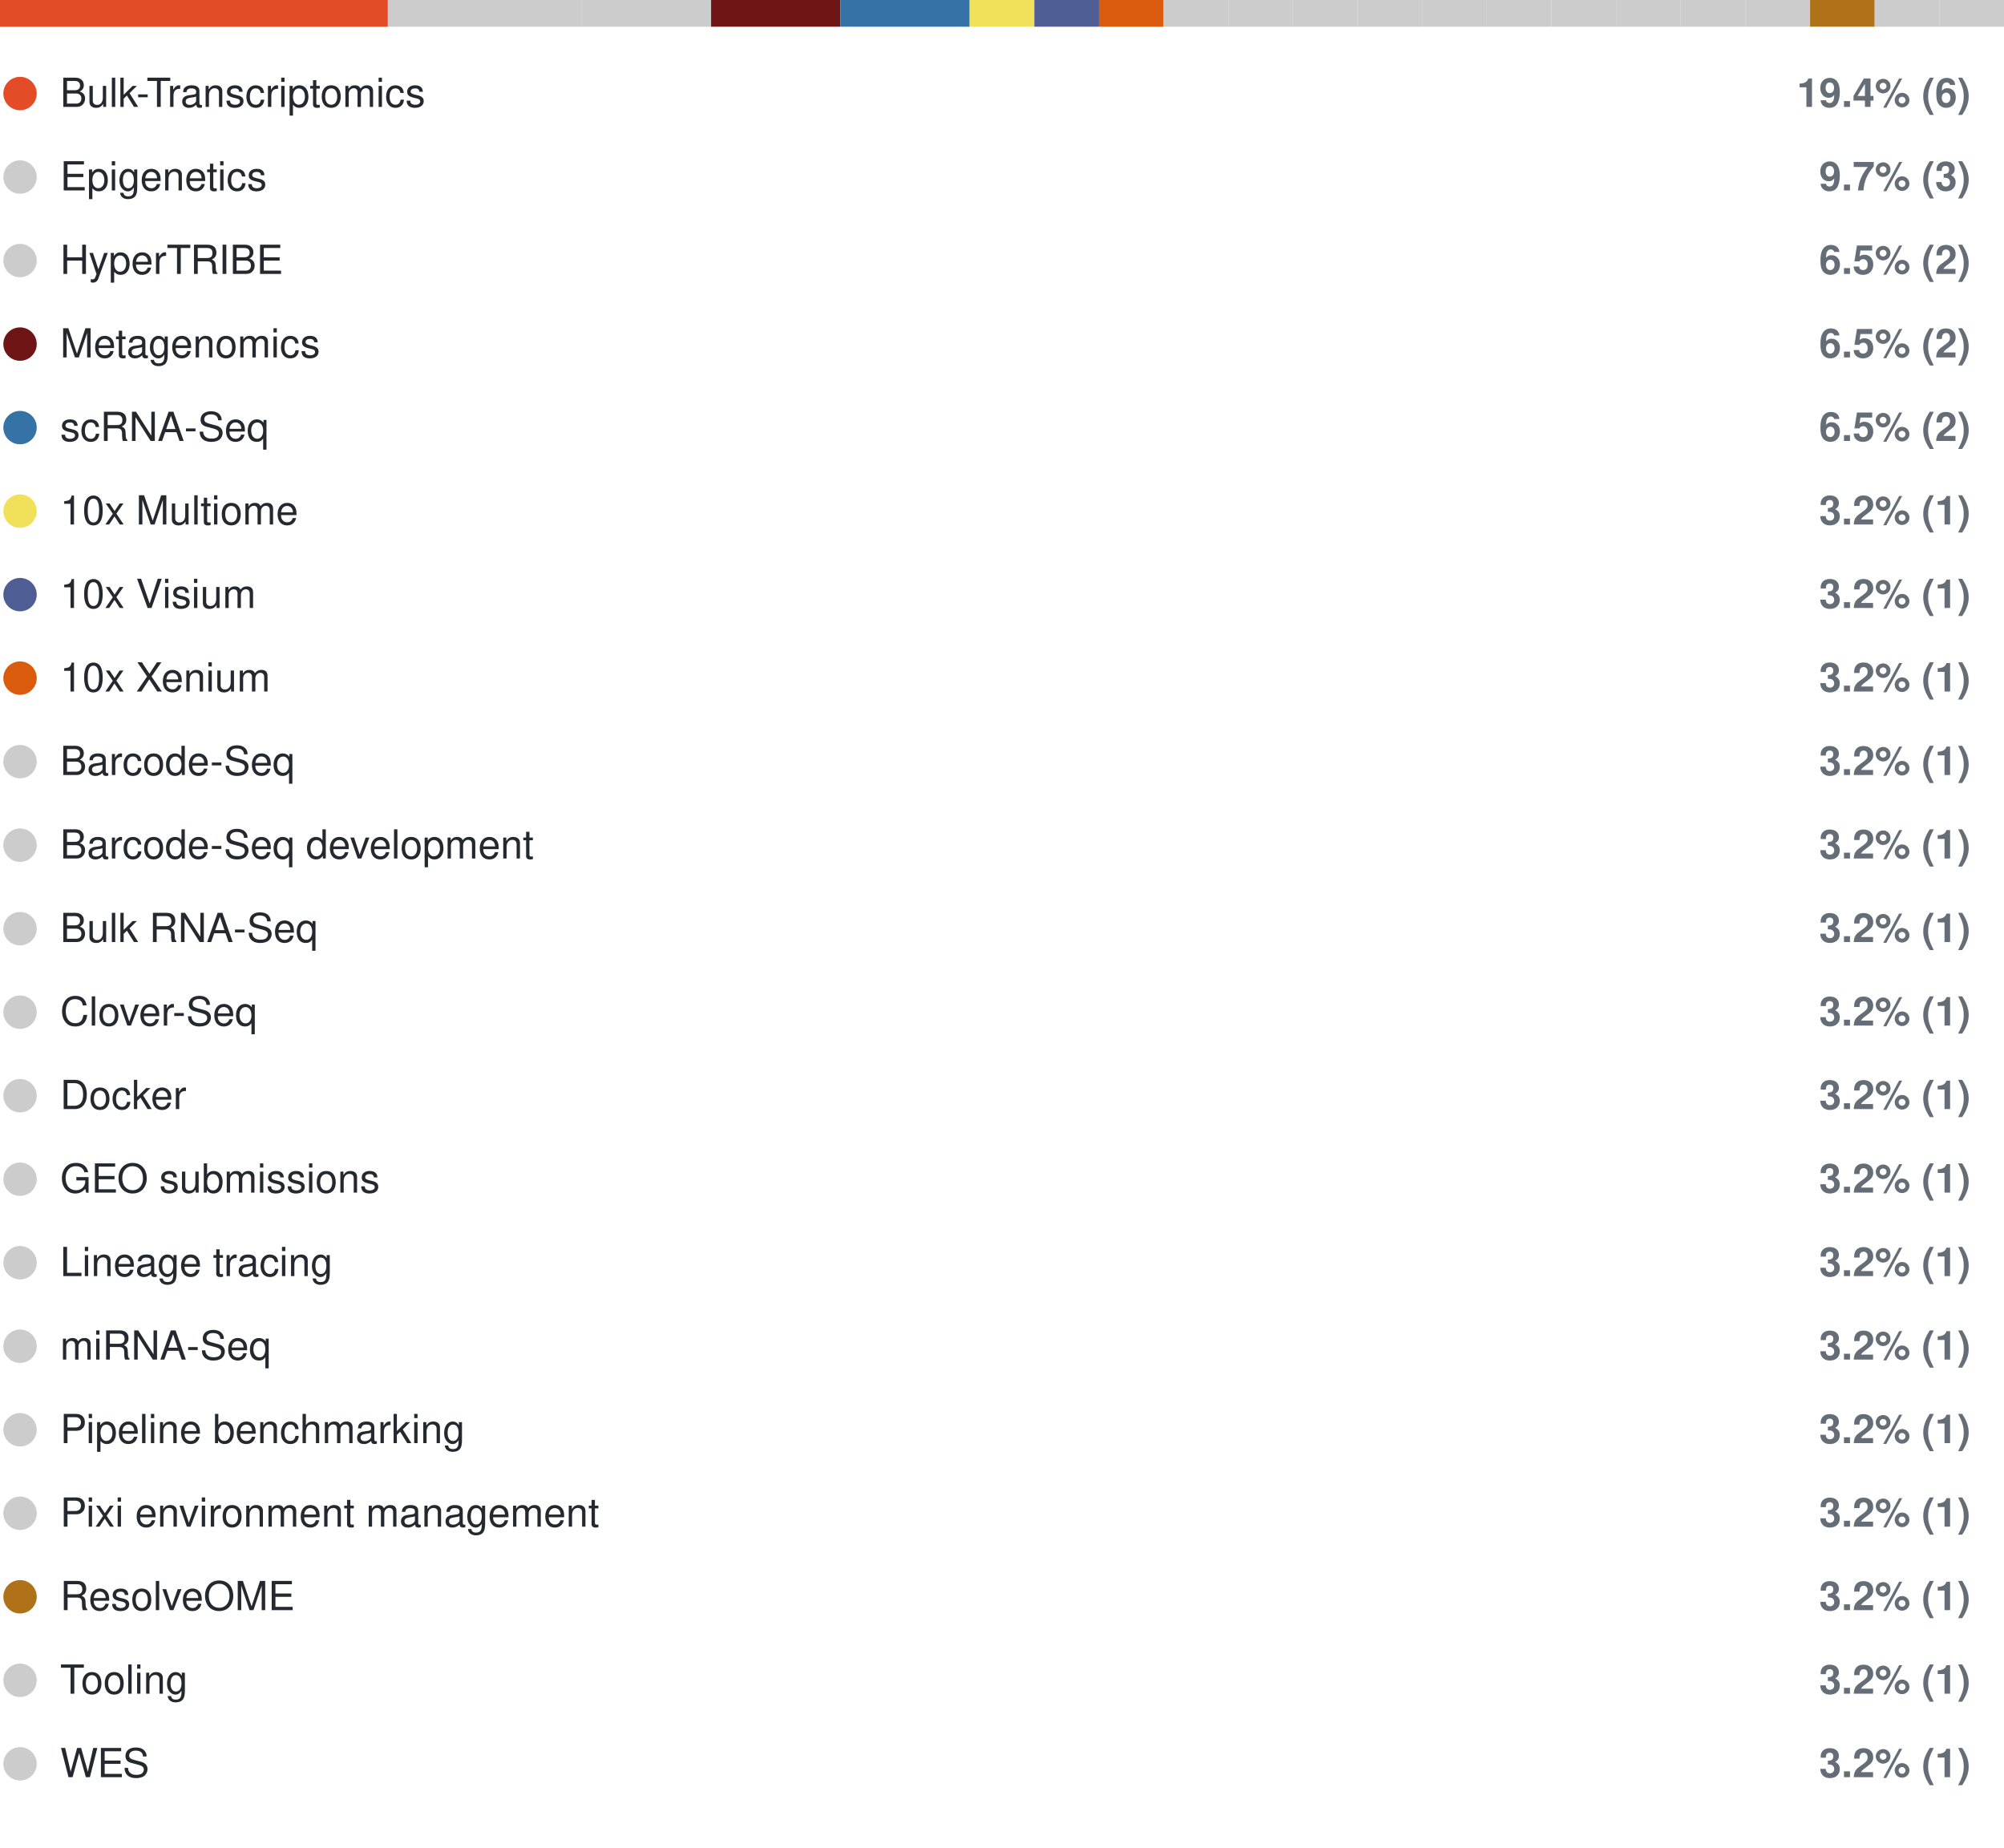
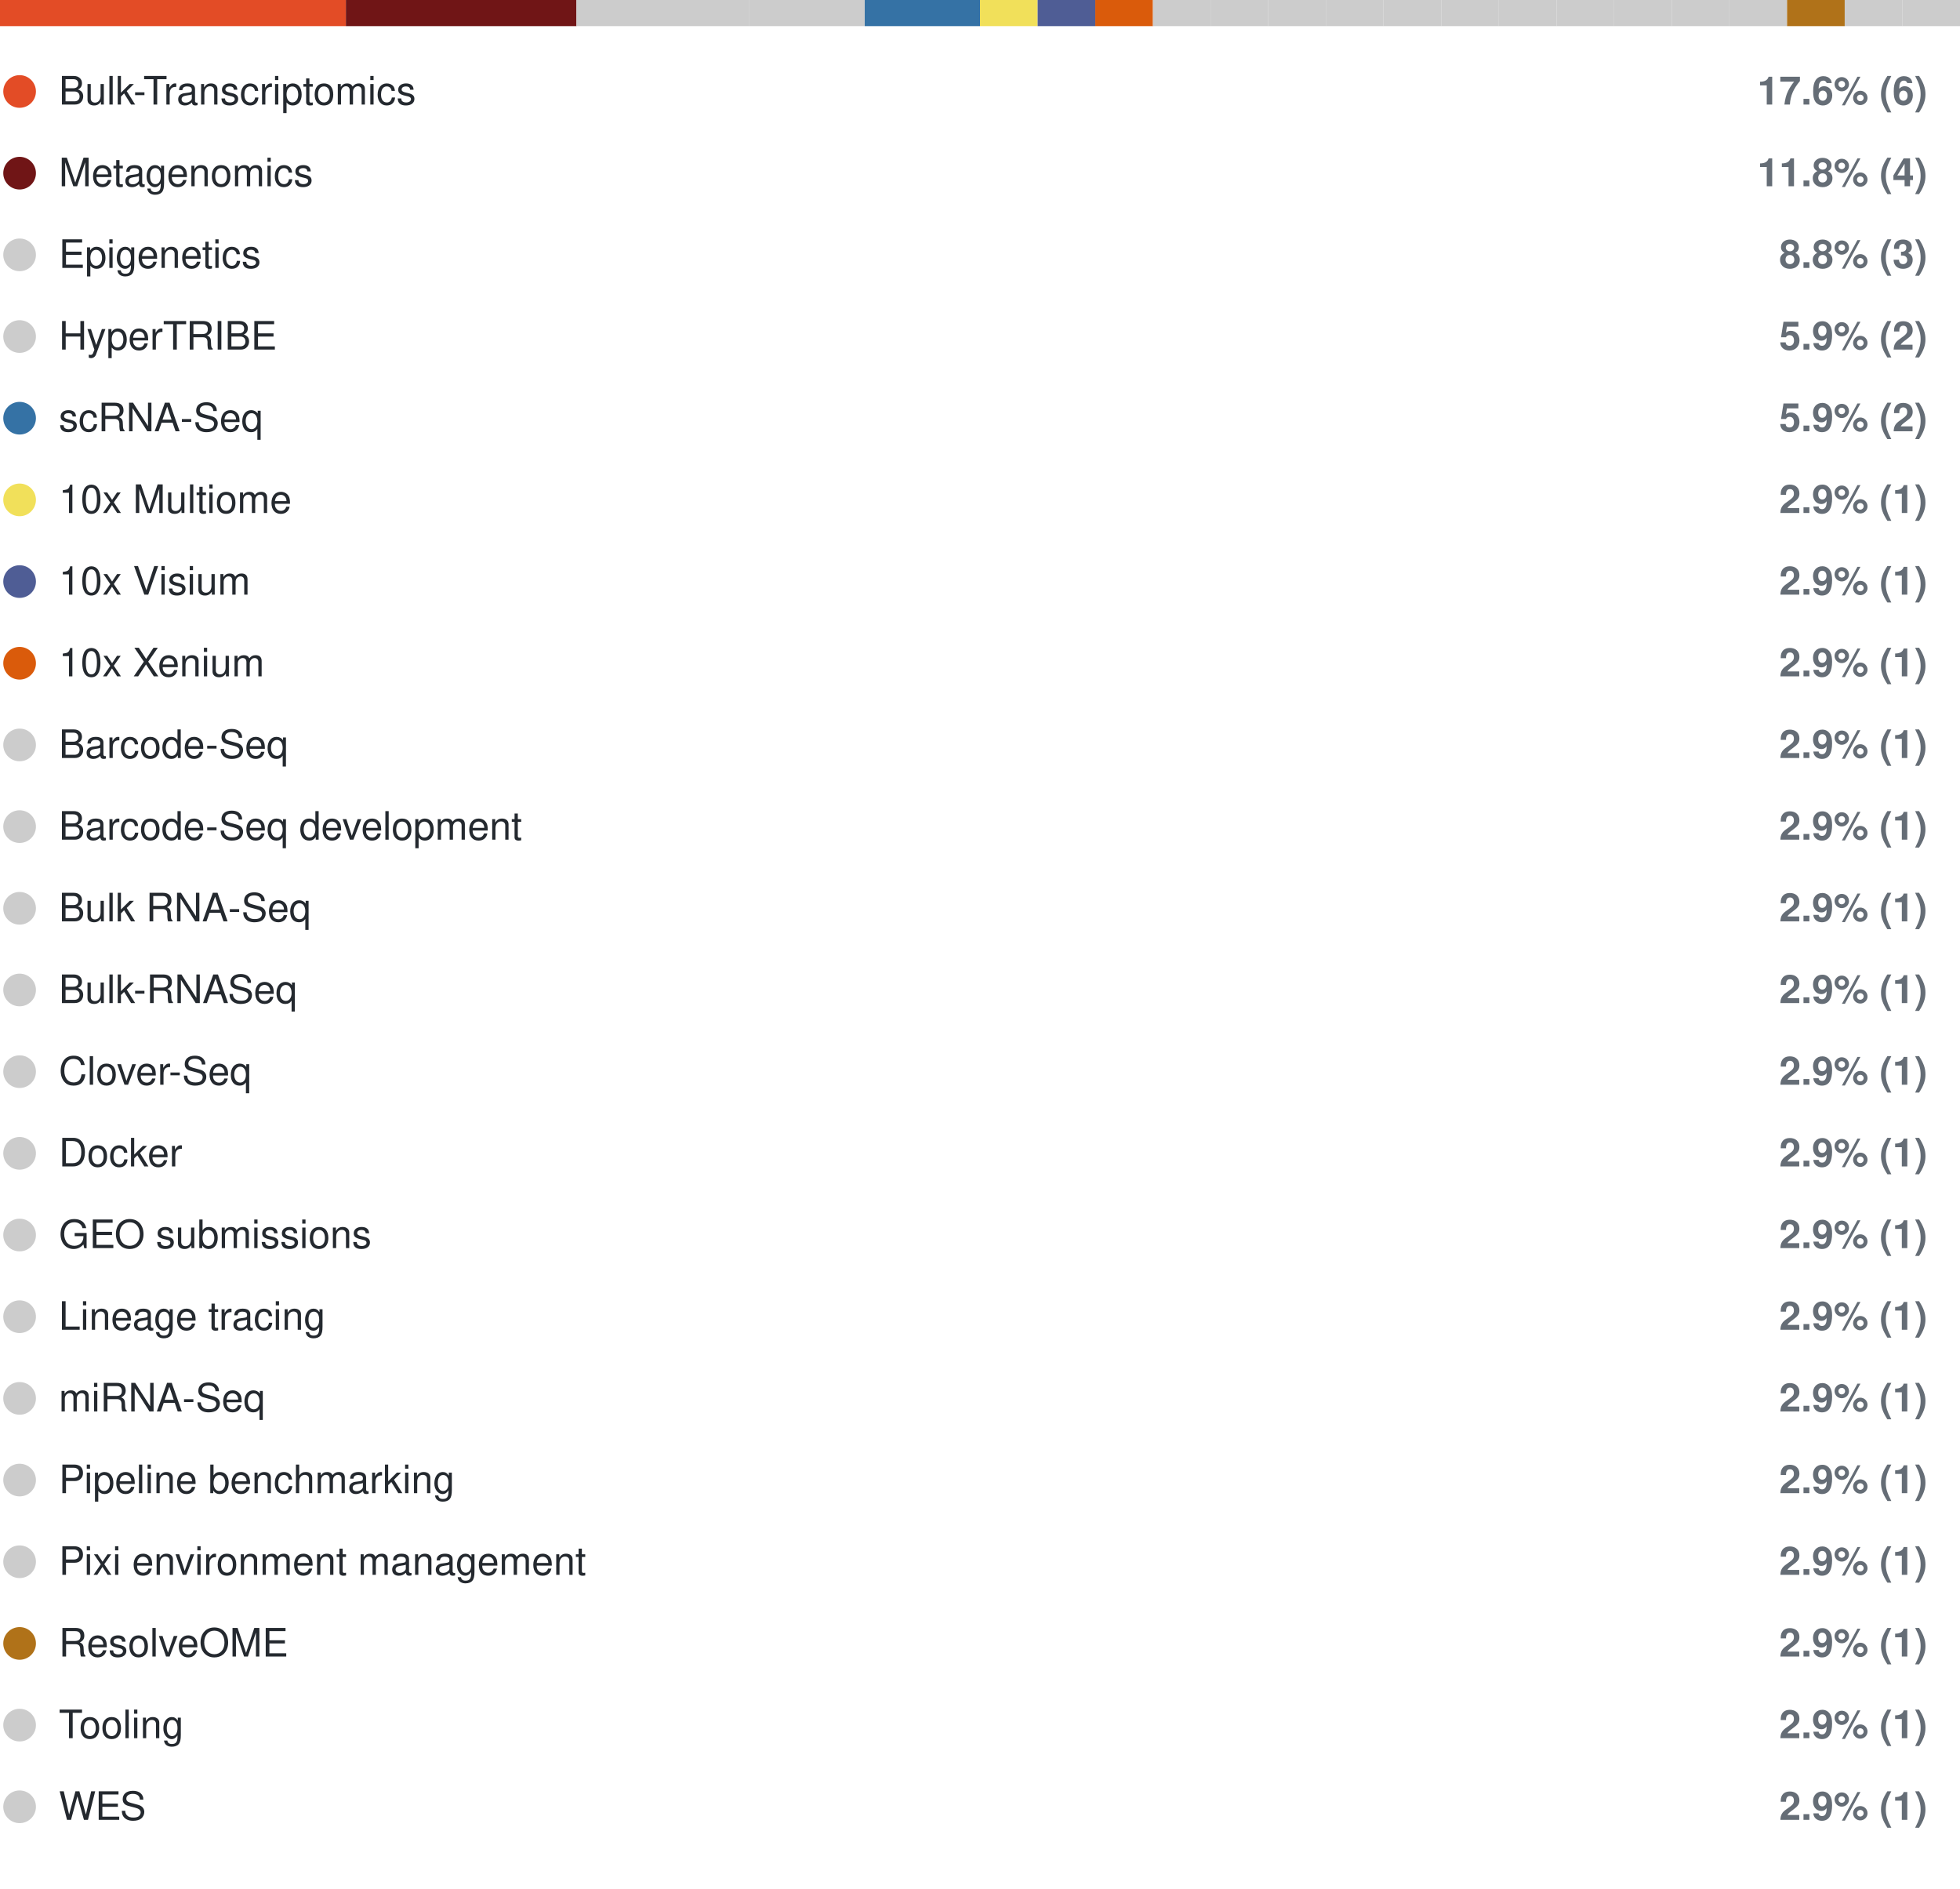
- <svg xmlns="http://www.w3.org/2000/svg" width="600" height="553">
+ <svg xmlns="http://www.w3.org/2000/svg" width="600" height="578">
  <style>
    .legend-text { 
      font: 12px -apple-system, BlinkMacSystemFont, "Segoe UI", Helvetica, Arial, sans-serif; 
      fill: #24292f; 
    }
    .legend-percent { 
      font: 12px -apple-system, BlinkMacSystemFont, "Segoe UI", Helvetica, Arial, sans-serif; 
      fill: #656d76; 
      font-weight: 600;
    }
  </style>
  <g id="bar">
-     <rect x="0.00" y="0" width="116.13" height="8" fill="#e34c26">
+     <rect x="0.00" y="0" width="105.88" height="8" fill="#e34c26">
      </rect>
-     <rect x="116.13" y="0" width="58.06" height="8" fill="#cccccc">
+     <rect x="105.88" y="0" width="70.59" height="8" fill="#701516">
      </rect>
-     <rect x="174.19" y="0" width="38.71" height="8" fill="#cccccc">
+     <rect x="176.47" y="0" width="52.94" height="8" fill="#cccccc">
      </rect>
-     <rect x="212.90" y="0" width="38.71" height="8" fill="#701516">
+     <rect x="229.41" y="0" width="35.29" height="8" fill="#cccccc">
      </rect>
-     <rect x="251.61" y="0" width="38.71" height="8" fill="#3572A5">
+     <rect x="264.71" y="0" width="35.29" height="8" fill="#3572A5">
      </rect>
-     <rect x="290.32" y="0" width="19.35" height="8" fill="#f1e05a">
+     <rect x="300.00" y="0" width="17.65" height="8" fill="#f1e05a">
      </rect>
-     <rect x="309.68" y="0" width="19.35" height="8" fill="#4F5D95">
+     <rect x="317.65" y="0" width="17.65" height="8" fill="#4F5D95">
      </rect>
-     <rect x="329.03" y="0" width="19.35" height="8" fill="#DA5B0B">
+     <rect x="335.29" y="0" width="17.65" height="8" fill="#DA5B0B">
      </rect>
-     <rect x="348.39" y="0" width="19.35" height="8" fill="#cccccc">
+     <rect x="352.94" y="0" width="17.65" height="8" fill="#cccccc">
      </rect>
-     <rect x="367.74" y="0" width="19.35" height="8" fill="#cccccc">
+     <rect x="370.59" y="0" width="17.65" height="8" fill="#cccccc">
      </rect>
-     <rect x="387.10" y="0" width="19.35" height="8" fill="#cccccc">
+     <rect x="388.24" y="0" width="17.65" height="8" fill="#cccccc">
      </rect>
-     <rect x="406.45" y="0" width="19.35" height="8" fill="#cccccc">
+     <rect x="405.88" y="0" width="17.65" height="8" fill="#cccccc">
      </rect>
-     <rect x="425.81" y="0" width="19.35" height="8" fill="#cccccc">
+     <rect x="423.53" y="0" width="17.65" height="8" fill="#cccccc">
      </rect>
-     <rect x="445.16" y="0" width="19.35" height="8" fill="#cccccc">
+     <rect x="441.18" y="0" width="17.65" height="8" fill="#cccccc">
      </rect>
-     <rect x="464.52" y="0" width="19.35" height="8" fill="#cccccc">
+     <rect x="458.82" y="0" width="17.65" height="8" fill="#cccccc">
      </rect>
-     <rect x="483.87" y="0" width="19.35" height="8" fill="#cccccc">
+     <rect x="476.47" y="0" width="17.65" height="8" fill="#cccccc">
      </rect>
-     <rect x="503.23" y="0" width="19.35" height="8" fill="#cccccc">
+     <rect x="494.12" y="0" width="17.65" height="8" fill="#cccccc">
      </rect>
-     <rect x="522.58" y="0" width="19.35" height="8" fill="#cccccc">
+     <rect x="511.76" y="0" width="17.65" height="8" fill="#cccccc">
      </rect>
-     <rect x="541.94" y="0" width="19.35" height="8" fill="#b07219">
+     <rect x="529.41" y="0" width="17.65" height="8" fill="#cccccc">
      </rect>
-     <rect x="561.29" y="0" width="19.35" height="8" fill="#cccccc">
+     <rect x="547.06" y="0" width="17.65" height="8" fill="#b07219">
      </rect>
-     <rect x="580.65" y="0" width="19.35" height="8" fill="#cccccc">
+     <rect x="564.71" y="0" width="17.65" height="8" fill="#cccccc">
+       </rect>
+     <rect x="582.35" y="0" width="17.65" height="8" fill="#cccccc">
      </rect>
  </g>
  <g id="legend">
    <circle cx="6" cy="28" r="5" fill="#e34c26" />
    <text x="18" y="32" class="legend-text">Bulk-Transcriptomics</text>
-     <text x="590" y="32" class="legend-percent" text-anchor="end">19.4% (6)</text>
-     <circle cx="6" cy="53" r="5" fill="#cccccc" />
-     <text x="18" y="57" class="legend-text">Epigenetics</text>
-     <text x="590" y="57" class="legend-percent" text-anchor="end">9.7% (3)</text>
+     <text x="590" y="32" class="legend-percent" text-anchor="end">17.6% (6)</text>
+     <circle cx="6" cy="53" r="5" fill="#701516" />
+     <text x="18" y="57" class="legend-text">Metagenomics</text>
+     <text x="590" y="57" class="legend-percent" text-anchor="end">11.8% (4)</text>
    <circle cx="6" cy="78" r="5" fill="#cccccc" />
-     <text x="18" y="82" class="legend-text">HyperTRIBE</text>
-     <text x="590" y="82" class="legend-percent" text-anchor="end">6.5% (2)</text>
-     <circle cx="6" cy="103" r="5" fill="#701516" />
-     <text x="18" y="107" class="legend-text">Metagenomics</text>
-     <text x="590" y="107" class="legend-percent" text-anchor="end">6.5% (2)</text>
+     <text x="18" y="82" class="legend-text">Epigenetics</text>
+     <text x="590" y="82" class="legend-percent" text-anchor="end">8.8% (3)</text>
+     <circle cx="6" cy="103" r="5" fill="#cccccc" />
+     <text x="18" y="107" class="legend-text">HyperTRIBE</text>
+     <text x="590" y="107" class="legend-percent" text-anchor="end">5.9% (2)</text>
    <circle cx="6" cy="128" r="5" fill="#3572A5" />
    <text x="18" y="132" class="legend-text">scRNA-Seq</text>
-     <text x="590" y="132" class="legend-percent" text-anchor="end">6.5% (2)</text>
+     <text x="590" y="132" class="legend-percent" text-anchor="end">5.9% (2)</text>
    <circle cx="6" cy="153" r="5" fill="#f1e05a" />
    <text x="18" y="157" class="legend-text">10x Multiome</text>
-     <text x="590" y="157" class="legend-percent" text-anchor="end">3.2% (1)</text>
+     <text x="590" y="157" class="legend-percent" text-anchor="end">2.9% (1)</text>
    <circle cx="6" cy="178" r="5" fill="#4F5D95" />
    <text x="18" y="182" class="legend-text">10x Visium</text>
-     <text x="590" y="182" class="legend-percent" text-anchor="end">3.2% (1)</text>
+     <text x="590" y="182" class="legend-percent" text-anchor="end">2.9% (1)</text>
    <circle cx="6" cy="203" r="5" fill="#DA5B0B" />
    <text x="18" y="207" class="legend-text">10x Xenium</text>
-     <text x="590" y="207" class="legend-percent" text-anchor="end">3.2% (1)</text>
+     <text x="590" y="207" class="legend-percent" text-anchor="end">2.9% (1)</text>
    <circle cx="6" cy="228" r="5" fill="#cccccc" />
    <text x="18" y="232" class="legend-text">Barcode-Seq</text>
-     <text x="590" y="232" class="legend-percent" text-anchor="end">3.2% (1)</text>
+     <text x="590" y="232" class="legend-percent" text-anchor="end">2.9% (1)</text>
    <circle cx="6" cy="253" r="5" fill="#cccccc" />
    <text x="18" y="257" class="legend-text">Barcode-Seq development</text>
-     <text x="590" y="257" class="legend-percent" text-anchor="end">3.2% (1)</text>
+     <text x="590" y="257" class="legend-percent" text-anchor="end">2.9% (1)</text>
    <circle cx="6" cy="278" r="5" fill="#cccccc" />
    <text x="18" y="282" class="legend-text">Bulk RNA-Seq</text>
-     <text x="590" y="282" class="legend-percent" text-anchor="end">3.2% (1)</text>
+     <text x="590" y="282" class="legend-percent" text-anchor="end">2.9% (1)</text>
    <circle cx="6" cy="303" r="5" fill="#cccccc" />
-     <text x="18" y="307" class="legend-text">Clover-Seq</text>
-     <text x="590" y="307" class="legend-percent" text-anchor="end">3.2% (1)</text>
+     <text x="18" y="307" class="legend-text">Bulk-RNASeq</text>
+     <text x="590" y="307" class="legend-percent" text-anchor="end">2.9% (1)</text>
    <circle cx="6" cy="328" r="5" fill="#cccccc" />
-     <text x="18" y="332" class="legend-text">Docker</text>
-     <text x="590" y="332" class="legend-percent" text-anchor="end">3.2% (1)</text>
+     <text x="18" y="332" class="legend-text">Clover-Seq</text>
+     <text x="590" y="332" class="legend-percent" text-anchor="end">2.9% (1)</text>
    <circle cx="6" cy="353" r="5" fill="#cccccc" />
-     <text x="18" y="357" class="legend-text">GEO submissions</text>
-     <text x="590" y="357" class="legend-percent" text-anchor="end">3.2% (1)</text>
+     <text x="18" y="357" class="legend-text">Docker</text>
+     <text x="590" y="357" class="legend-percent" text-anchor="end">2.9% (1)</text>
    <circle cx="6" cy="378" r="5" fill="#cccccc" />
-     <text x="18" y="382" class="legend-text">Lineage tracing</text>
-     <text x="590" y="382" class="legend-percent" text-anchor="end">3.2% (1)</text>
+     <text x="18" y="382" class="legend-text">GEO submissions</text>
+     <text x="590" y="382" class="legend-percent" text-anchor="end">2.9% (1)</text>
    <circle cx="6" cy="403" r="5" fill="#cccccc" />
-     <text x="18" y="407" class="legend-text">miRNA-Seq</text>
-     <text x="590" y="407" class="legend-percent" text-anchor="end">3.2% (1)</text>
+     <text x="18" y="407" class="legend-text">Lineage tracing</text>
+     <text x="590" y="407" class="legend-percent" text-anchor="end">2.9% (1)</text>
    <circle cx="6" cy="428" r="5" fill="#cccccc" />
-     <text x="18" y="432" class="legend-text">Pipeline benchmarking</text>
-     <text x="590" y="432" class="legend-percent" text-anchor="end">3.2% (1)</text>
+     <text x="18" y="432" class="legend-text">miRNA-Seq</text>
+     <text x="590" y="432" class="legend-percent" text-anchor="end">2.9% (1)</text>
    <circle cx="6" cy="453" r="5" fill="#cccccc" />
-     <text x="18" y="457" class="legend-text">Pixi environment management</text>
-     <text x="590" y="457" class="legend-percent" text-anchor="end">3.2% (1)</text>
-     <circle cx="6" cy="478" r="5" fill="#b07219" />
-     <text x="18" y="482" class="legend-text">ResolveOME</text>
-     <text x="590" y="482" class="legend-percent" text-anchor="end">3.2% (1)</text>
-     <circle cx="6" cy="503" r="5" fill="#cccccc" />
-     <text x="18" y="507" class="legend-text">Tooling</text>
-     <text x="590" y="507" class="legend-percent" text-anchor="end">3.2% (1)</text>
+     <text x="18" y="457" class="legend-text">Pipeline benchmarking</text>
+     <text x="590" y="457" class="legend-percent" text-anchor="end">2.9% (1)</text>
+     <circle cx="6" cy="478" r="5" fill="#cccccc" />
+     <text x="18" y="482" class="legend-text">Pixi environment management</text>
+     <text x="590" y="482" class="legend-percent" text-anchor="end">2.9% (1)</text>
+     <circle cx="6" cy="503" r="5" fill="#b07219" />
+     <text x="18" y="507" class="legend-text">ResolveOME</text>
+     <text x="590" y="507" class="legend-percent" text-anchor="end">2.9% (1)</text>
    <circle cx="6" cy="528" r="5" fill="#cccccc" />
-     <text x="18" y="532" class="legend-text">WES</text>
-     <text x="590" y="532" class="legend-percent" text-anchor="end">3.2% (1)</text>
+     <text x="18" y="532" class="legend-text">Tooling</text>
+     <text x="590" y="532" class="legend-percent" text-anchor="end">2.9% (1)</text>
+     <circle cx="6" cy="553" r="5" fill="#cccccc" />
+     <text x="18" y="557" class="legend-text">WES</text>
+     <text x="590" y="557" class="legend-percent" text-anchor="end">2.9% (1)</text>
  </g>
</svg>
